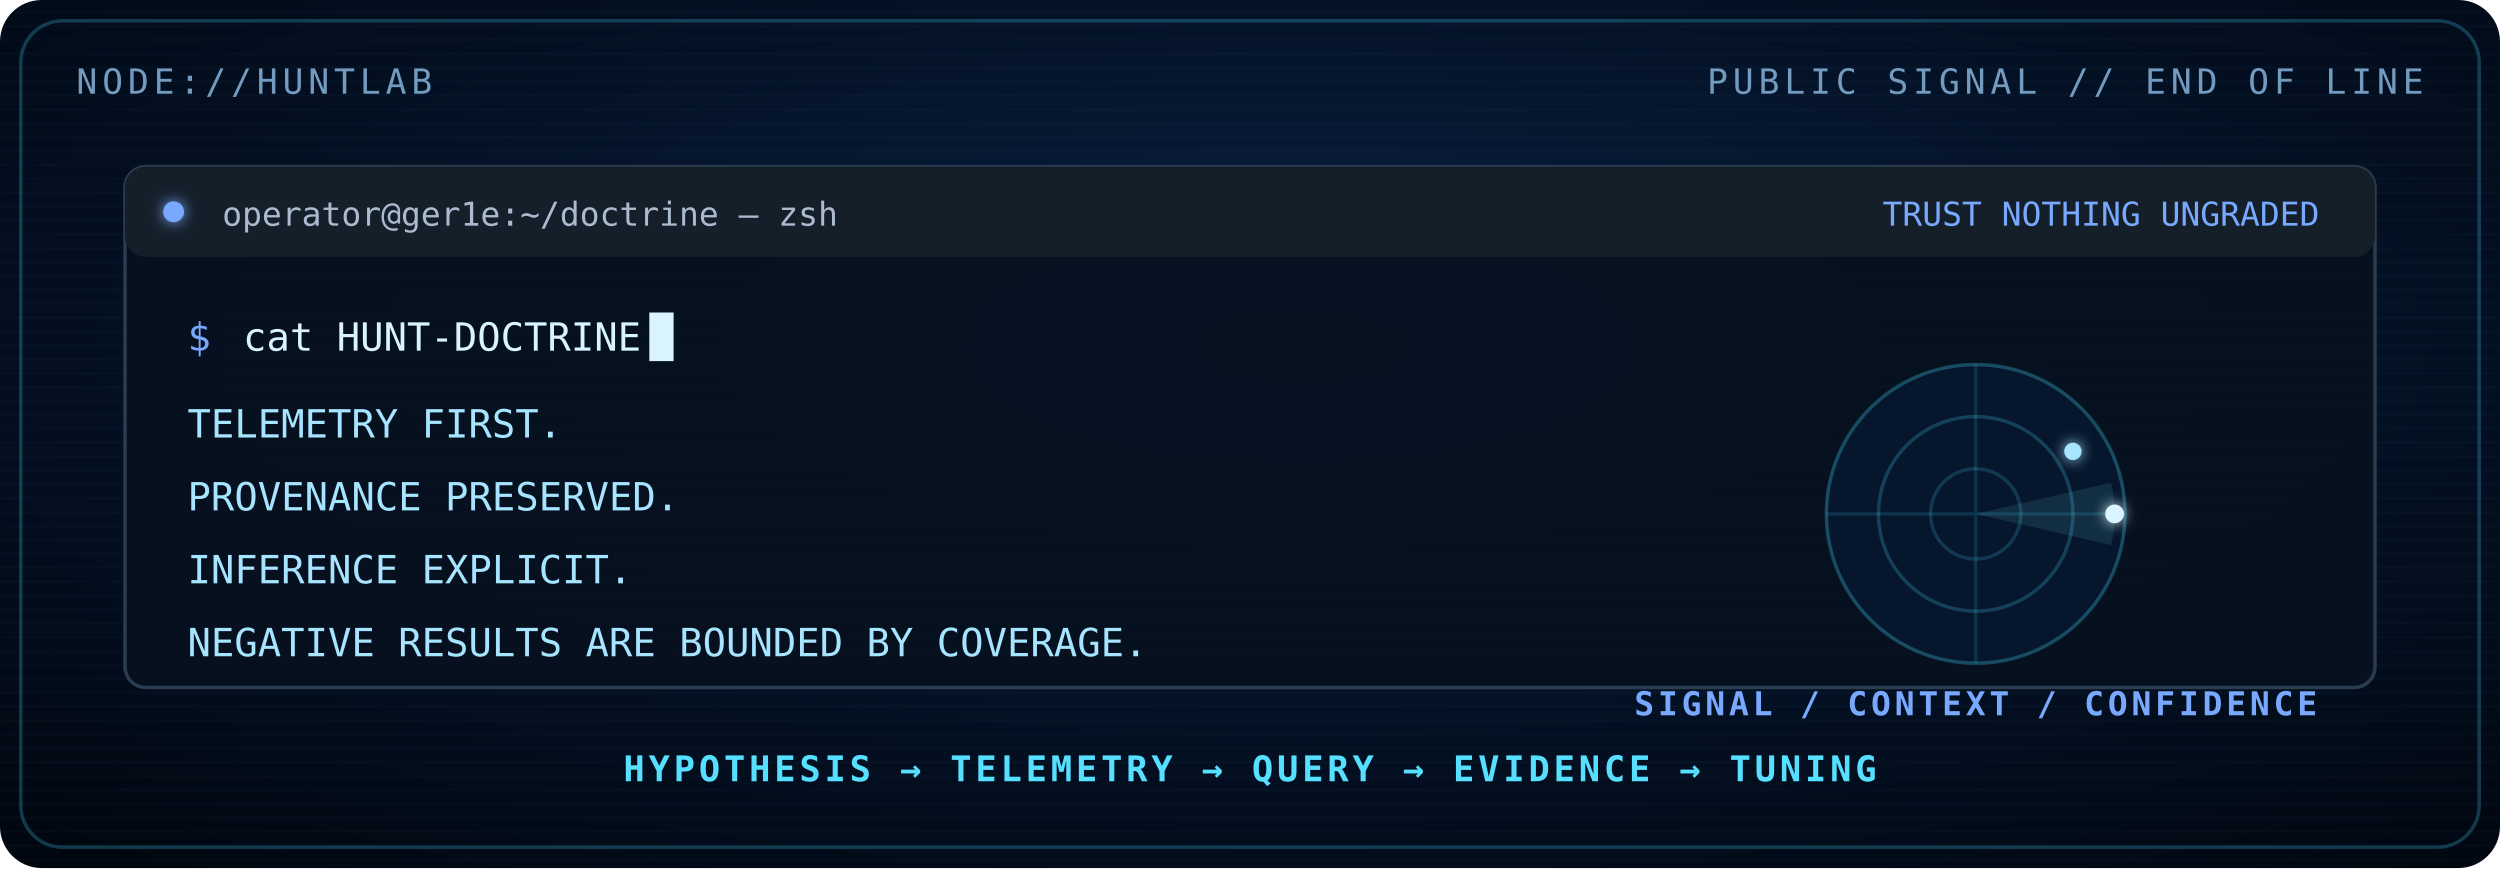
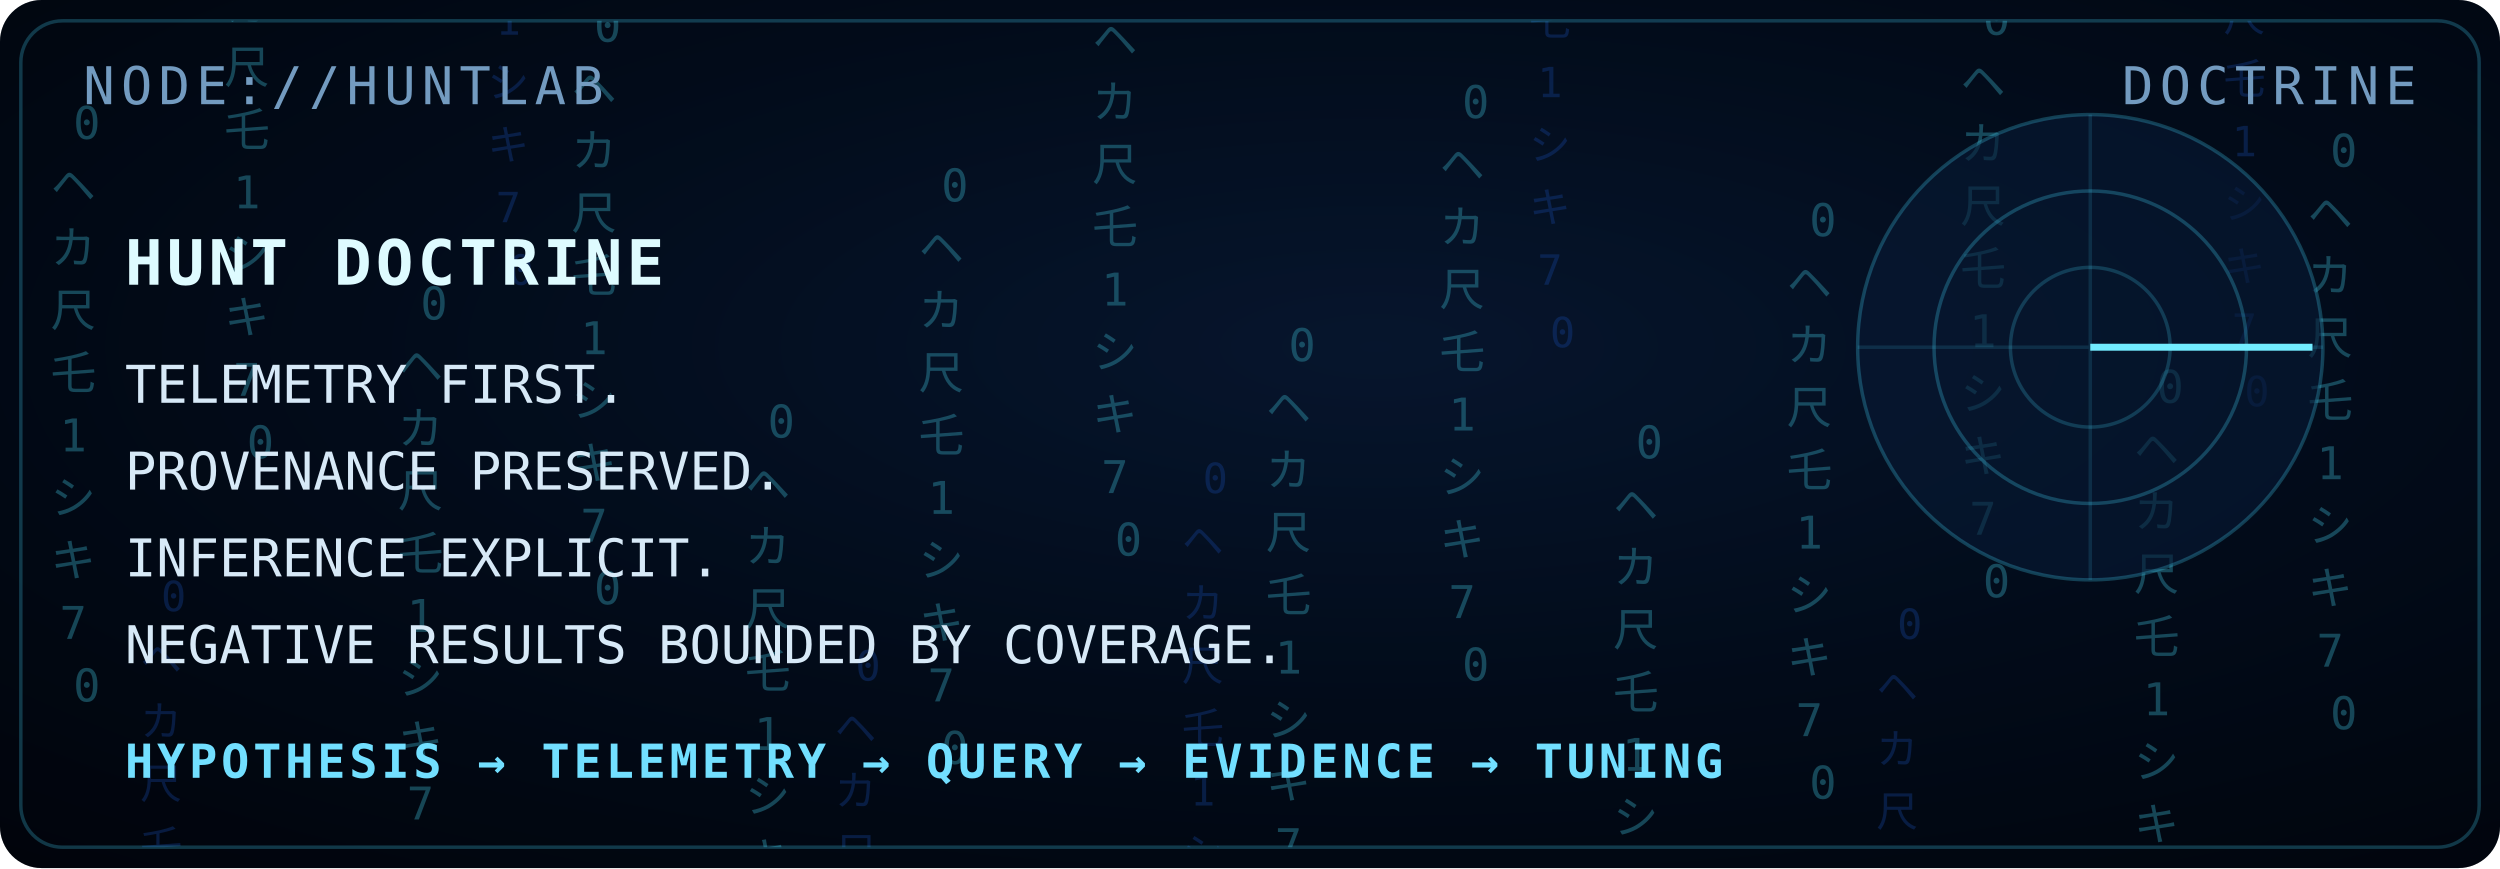
<svg xmlns="http://www.w3.org/2000/svg" viewBox="0 0 720 250" role="img" aria-labelledby="t d">
  <defs>
-     <radialGradient id="bg" cx="52%" cy="40%" r="92%">
+     <radialGradient id="bg" cx="55%" cy="40%" r="88%">
      <stop stop-color="#0a2143" />
-       <stop offset=".5" stop-color="#031022" />
+       <stop offset=".48" stop-color="#031022" />
      <stop offset="1" stop-color="#000207" />
    </radialGradient>
-     <linearGradient id="sweep" x1="0" y1="0" x2="0" y2="1">
-       <stop stop-color="#a6e4ff" stop-opacity="0" />
-       <stop offset=".5" stop-color="#a6e4ff" stop-opacity=".18" />
-       <stop offset="1" stop-color="#a6e4ff" stop-opacity="0" />
-     </linearGradient>
-     <pattern id="scan" width="4" height="4" patternUnits="userSpaceOnUse">
-       <path d="M0 3.5H4" stroke="#78a9ff" stroke-opacity=".032" stroke-width=".5" />
-     </pattern>
-     <filter id="g" x="-80%" y="-80%" width="260%" height="260%">
-       <feGaussianBlur stdDeviation="2" result="b" />
+     <filter id="g">
+       <feGaussianBlur stdDeviation="2.4" result="b" />
      <feMerge>
        <feMergeNode in="b" />
        <feMergeNode in="SourceGraphic" />
      </feMerge>
    </filter>
    <clipPath id="f">
      <rect x="6" y="6" width="708" height="238" rx="12" />
    </clipPath>
-     <style>.m{font-family:ui-monospace,SFMono-Regular,Menlo,Consolas,monospace}.h{font-family:ui-monospace,SFMono-Regular,Menlo,Consolas,monospace;font-weight:800;letter-spacing:1.1px}</style>
+     <style>.m{font-family:ui-monospace,SFMono-Regular,Menlo,Consolas,monospace}.r{font-family:ui-monospace,SFMono-Regular,Menlo,Consolas,monospace;font-size:13px;fill:#49dfff;fill-opacity:.48}.r2{font-family:ui-monospace,SFMono-Regular,Menlo,Consolas,monospace;font-size:12px;fill:#2470ff;fill-opacity:.34}</style>
+     <g id="c">
+       <text text-anchor="middle">0<tspan x="0" dy="18">ヘ</tspan>
+         <tspan x="0" dy="18">カ</tspan>
+         <tspan x="0" dy="18">尺</tspan>
+         <tspan x="0" dy="18">乇</tspan>
+         <tspan x="0" dy="18">1</tspan>
+         <tspan x="0" dy="18">シ</tspan>
+         <tspan x="0" dy="18">キ</tspan>
+         <tspan x="0" dy="18">7</tspan>
+         <tspan x="0" dy="18">0</tspan>
+       </text>
+     </g>
  </defs>
  <rect width="720" height="250" rx="12" fill="url(#bg)" />
  <g clip-path="url(#f)">
-     <rect x="6" y="-70" width="708" height="72" fill="url(#sweep)" opacity=".7">
-       <animate attributeName="y" values="-75;250" dur="8s" repeatCount="indefinite" />
-     </rect>
-   </g>
-   <rect width="720" height="250" rx="12" fill="url(#scan)" />
-   <rect x="6" y="6" width="708" height="238" rx="12" fill="none" stroke="#44d8ff" stroke-opacity=".24" />
-   <g class="m" font-size="10" letter-spacing="1.4" fill="#739bc0">
-     <text x="22" y="27">NODE://HUNTLAB</text>
-     <text x="698" y="27" text-anchor="end">PUBLIC SIGNAL // END OF LINE</text>
-   </g>
-   <g transform="translate(36 48)">
-     <rect width="648" height="150" rx="6" fill="#07111f" fill-opacity=".92" stroke="#2a3d50" />
-     <rect width="648" height="26" rx="6" fill="#151f2a" />
-     <circle cx="14" cy="13" r="3" fill="#78a9ff" filter="url(#g)">
-       <animate attributeName="opacity" values=".35;1;.35" dur="1.6s" repeatCount="indefinite" />
-     </circle>
-     <text x="28" y="17" class="m" font-size="9.5" fill="#aabbd0">operator@ger1e:~/doctrine — zsh</text>
-     <text x="632" y="17" text-anchor="end" class="m" font-size="9.5" fill="#78a9ff">TRUST NOTHING UNGRADED</text>
-     <g class="m" font-size="11.2">
-       <text x="18" y="53" fill="#78a9ff">$</text>
-       <text x="34" y="53" fill="#d9f3ff">cat HUNT-DOCTRINE</text>
-       <rect x="151" y="42" width="7" height="14" fill="#d9f3ff">
-         <animate attributeName="opacity" values="1;0;1" dur=".96s" repeatCount="indefinite" />
-       </rect>
-       <text x="18" y="78" fill="#a6e4ff">TELEMETRY FIRST.</text>
-       <text x="18" y="99" fill="#a6e4ff">PROVENANCE PRESERVED.</text>
-       <text x="18" y="120" fill="#a6e4ff">INFERENCE EXPLICIT.</text>
-       <text x="18" y="141" fill="#a6e4ff">NEGATIVE RESULTS ARE BOUNDED BY COVERAGE.</text>
+     <g class="r">
+       <g transform="translate(25 40)">
+         <use href="#c" />
+         <animateTransform attributeName="transform" type="translate" values="25,-120;25,480" dur="18s" repeatCount="indefinite" />
+       </g>
+       <g transform="translate(75 -30)">
+         <use href="#c" />
+         <animateTransform attributeName="transform" type="translate" values="75,-260;75,340" dur="21s" repeatCount="indefinite" />
+       </g>
+       <g transform="translate(125 92)">
+         <use href="#c" />
+         <animateTransform attributeName="transform" type="translate" values="125,-180;125,420" dur="16s" repeatCount="indefinite" />
+       </g>
+       <g transform="translate(175 12)">
+         <use href="#c" />
+         <animateTransform attributeName="transform" type="translate" values="175,-300;175,300" dur="22s" repeatCount="indefinite" />
+       </g>
+       <g transform="translate(225 126)">
+         <use href="#c" />
+         <animateTransform attributeName="transform" type="translate" values="225,-150;225,450" dur="19s" repeatCount="indefinite" />
+       </g>
+       <g transform="translate(275 58)">
+         <use href="#c" />
+         <animateTransform attributeName="transform" type="translate" values="275,-250;275,350" dur="17s" repeatCount="indefinite" />
+       </g>
+       <g transform="translate(325 -2)">
+         <use href="#c" />
+         <animateTransform attributeName="transform" type="translate" values="325,-190;325,410" dur="20s" repeatCount="indefinite" />
+       </g>
+       <g transform="translate(375 104)">
+         <use href="#c" />
+         <animateTransform attributeName="transform" type="translate" values="375,-280;375,320" dur="23s" repeatCount="indefinite" />
+       </g>
+       <g transform="translate(425 34)">
+         <use href="#c" />
+         <animateTransform attributeName="transform" type="translate" values="425,-160;425,440" dur="18.5s" repeatCount="indefinite" />
+       </g>
+       <g transform="translate(475 132)">
+         <use href="#c" />
+         <animateTransform attributeName="transform" type="translate" values="475,-240;475,360" dur="20.5s" repeatCount="indefinite" />
+       </g>
+       <g transform="translate(525 68)">
+         <use href="#c" />
+         <animateTransform attributeName="transform" type="translate" values="525,-300;525,300" dur="22.5s" repeatCount="indefinite" />
+       </g>
+       <g transform="translate(575 10)">
+         <use href="#c" />
+         <animateTransform attributeName="transform" type="translate" values="575,-180;575,420" dur="17.5s" repeatCount="indefinite" />
+       </g>
+       <g transform="translate(625 116)">
+         <use href="#c" />
+         <animateTransform attributeName="transform" type="translate" values="625,-260;625,340" dur="21.5s" repeatCount="indefinite" />
+       </g>
+       <g transform="translate(675 48)">
+         <use href="#c" />
+         <animateTransform attributeName="transform" type="translate" values="675,-150;675,450" dur="19.5s" repeatCount="indefinite" />
+       </g>
    </g>
-     <g transform="translate(465 55)">
-       <circle cx="68" cy="45" r="43" fill="#071a34" fill-opacity=".65" stroke="#47ddff" stroke-opacity=".28" />
-       <circle cx="68" cy="45" r="28" fill="none" stroke="#47ddff" stroke-opacity=".22" />
-       <circle cx="68" cy="45" r="13" fill="none" stroke="#47ddff" stroke-opacity=".18" />
-       <path d="M25 45H111M68 2V88" stroke="#47ddff" stroke-opacity=".14" />
-       <g transform="translate(68 45)">
-         <g data-radar-sweep="rotating">
-           <path d="M0 0L39 -9A40 40 0 0 1 39 9Z" fill="#72ecff" fill-opacity=".11" />
-           <path d="M0 0H40" stroke="#a6e4ff" stroke-width="1.9" filter="url(#g)" />
-           <circle cx="40" cy="0" r="2.7" fill="#d9f3ff" filter="url(#g)" />
-           <animateTransform attributeName="transform" type="rotate" from="0" to="360" dur="12s" repeatCount="indefinite" />
-         </g>
+     <g class="r2">
+       <g transform="translate(50 176)">
+         <use href="#c" />
      </g>
-       <circle cx="96" cy="27" r="2.5" fill="#a6e4ff" filter="url(#g)">
-         <animate attributeName="opacity" values=".25;1;.25" dur="2.4s" repeatCount="indefinite" />
-       </circle>
-       <text x="68" y="103" text-anchor="middle" class="h" font-size="9.5" fill="#78a9ff">SIGNAL / CONTEXT / CONFIDENCE</text>
+       <g transform="translate(150 -80)">
+         <use href="#c" />
+       </g>
+       <g transform="translate(250 196)">
+         <use href="#c" />
+       </g>
+       <g transform="translate(350 142)">
+         <use href="#c" />
+       </g>
+       <g transform="translate(450 -62)">
+         <use href="#c" />
+       </g>
+       <g transform="translate(550 184)">
+         <use href="#c" />
+       </g>
+       <g transform="translate(650 -45)">
+         <use href="#c" />
+       </g>
    </g>
  </g>
-   <text x="360" y="225" text-anchor="middle" class="h" font-size="10.2" fill="#56dfff">HYPOTHESIS → TELEMETRY → QUERY → EVIDENCE → TUNING</text>
+   <rect width="720" height="250" rx="12" fill="#00030a" opacity=".39" />
+   <g class="m" font-size="15" letter-spacing="1.8" fill="#739bc0">
+     <text x="24" y="30">NODE://HUNTLAB</text>
+     <text x="696" y="30" text-anchor="end">DOCTRINE</text>
+   </g>
+   <g transform="translate(602 100)" class="m">
+     <circle r="67" fill="#071a34" fill-opacity=".6" stroke="#47ddff" stroke-opacity=".25" />
+     <circle r="45" fill="none" stroke="#47ddff" stroke-opacity=".25" />
+     <circle r="23" fill="none" stroke="#47ddff" stroke-opacity=".2" />
+     <path d="M-67 0H67M0-67V67" stroke="#47ddff" stroke-opacity=".13" />
+     <path d="M0 0H64" stroke="#72ecff" stroke-width="2">
+       <animateTransform attributeName="transform" type="rotate" from="0" to="360" dur="18s" repeatCount="indefinite" />
+     </path>
+   </g>
+   <text x="36" y="82" class="m" font-size="18" font-weight="900" letter-spacing="1.2" fill="#defbff">HUNT DOCTRINE</text>
+   <text x="36" y="116" class="m" font-size="15" fill="#d7e9f7">TELEMETRY FIRST.</text>
+   <text x="36" y="141" class="m" font-size="15" fill="#d7e9f7">PROVENANCE PRESERVED.</text>
+   <text x="36" y="166" class="m" font-size="15" fill="#d7e9f7">INFERENCE EXPLICIT.</text>
+   <text x="36" y="191" class="m" font-size="15" fill="#d7e9f7">NEGATIVE RESULTS BOUNDED BY COVERAGE.</text>
+   <text x="36" y="224" class="m" font-size="13.5" font-weight="800" letter-spacing="1.1" fill="#72dfff">HYPOTHESIS → TELEMETRY → QUERY → EVIDENCE → TUNING</text>
+   <rect x="6" y="6" width="708" height="238" rx="12" fill="none" stroke="#44d8ff" stroke-opacity=".24" />
</svg>
